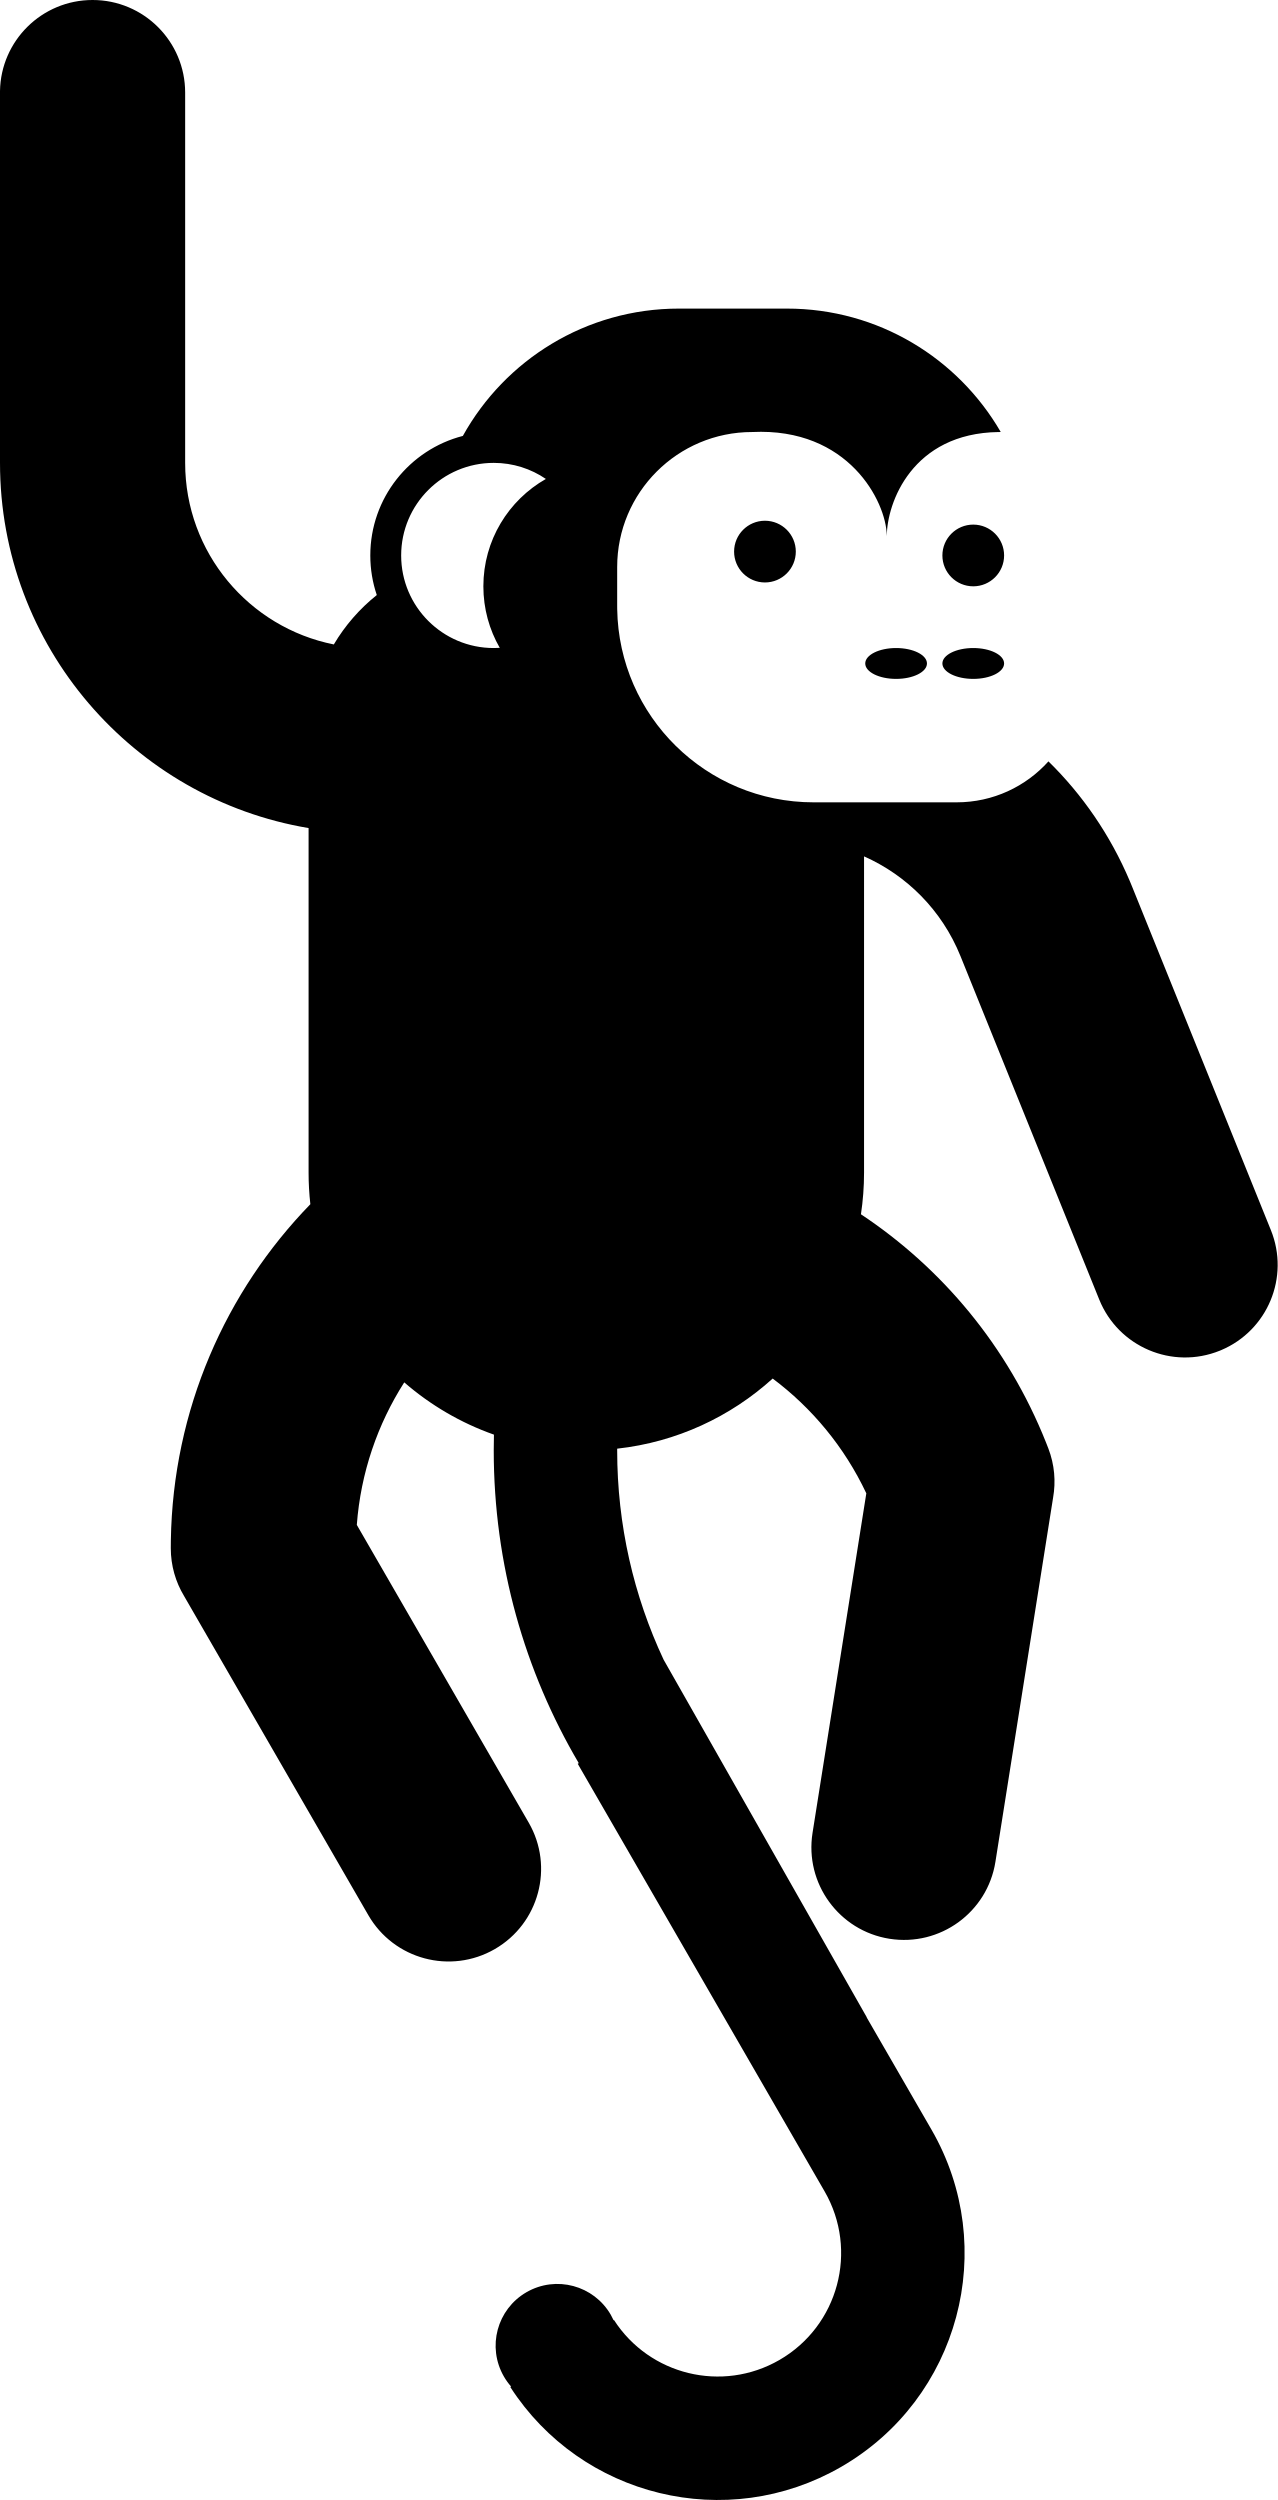
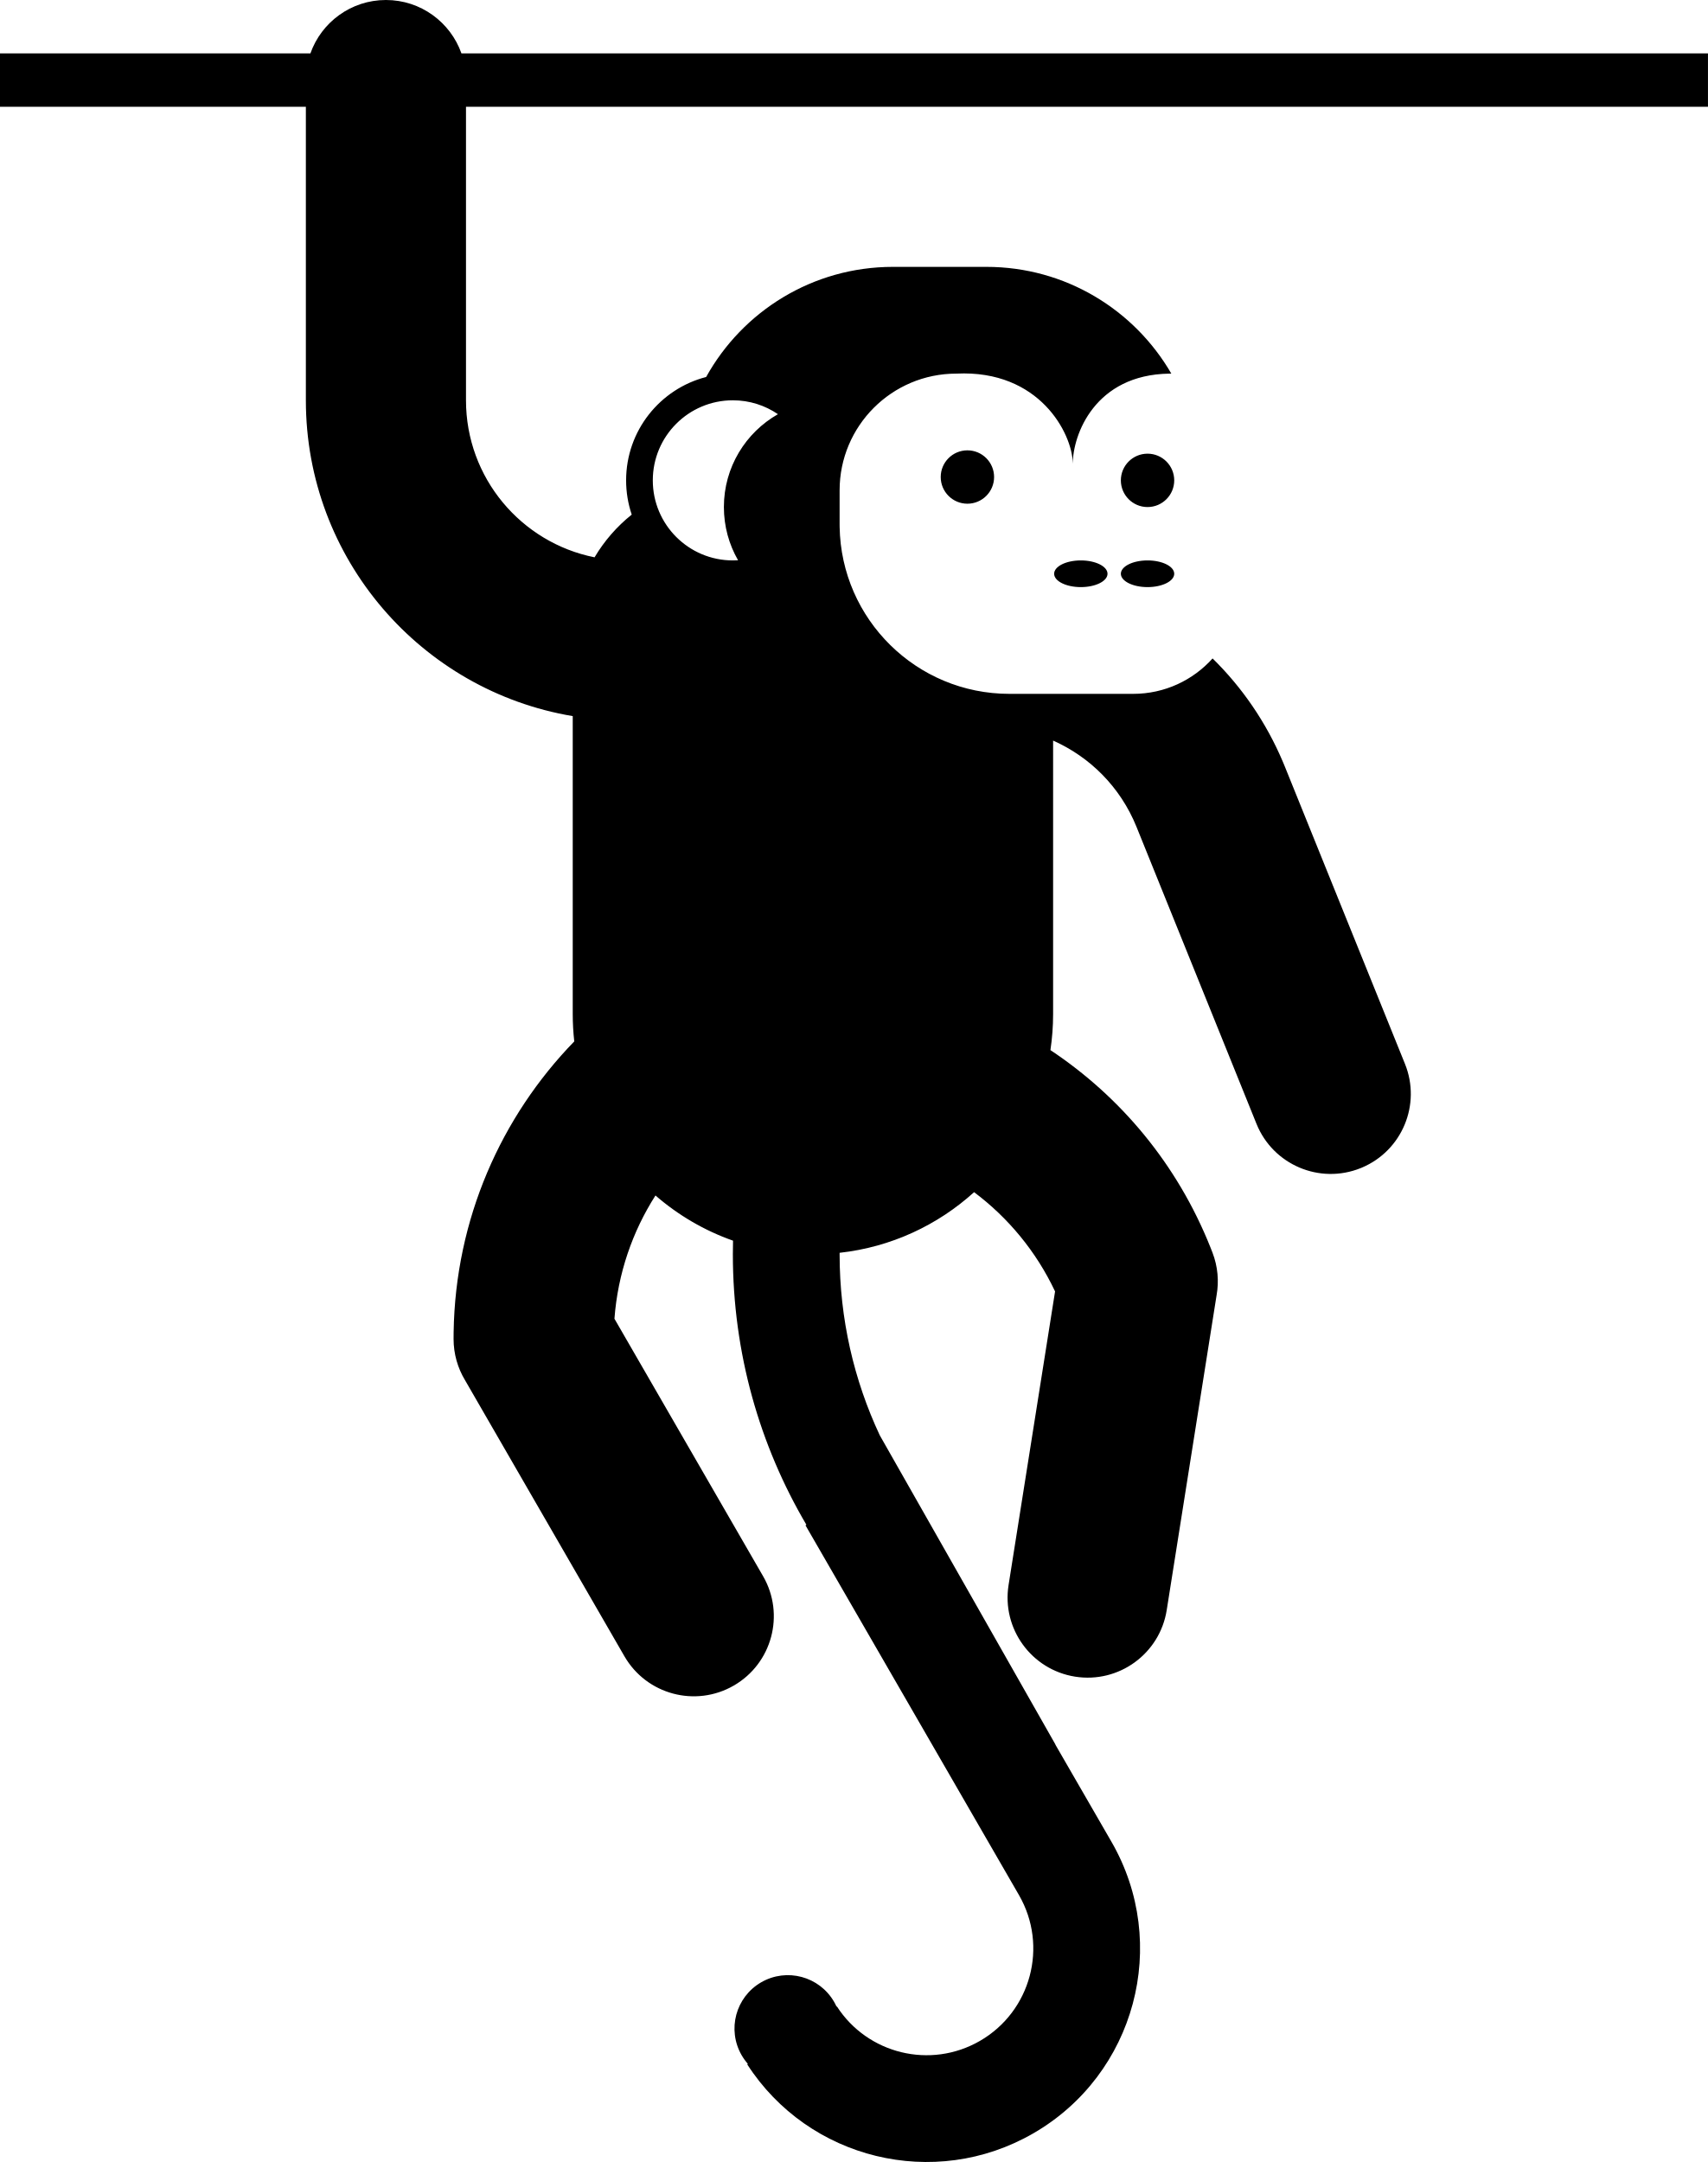
- <svg xmlns="http://www.w3.org/2000/svg" width="331.231px" height="648.112px" viewBox="0 0 331.231 648.112" version="1.1">
+ <svg xmlns="http://www.w3.org/2000/svg" width="512px" height="648.112px" viewBox="0 0 512 648.112" version="1.1">
  <g id="Page-1" stroke="none" stroke-width="1" fill="none" fill-rule="evenodd">
-     <g id="monke-light" transform="translate(-281.6905, -164)" fill="#000000">
-       <path d="M305.69,164 C318.945,164 329.69,174.745 329.69,188 L329.69,284 C329.69,307.272 346.252,326.676 368.233,331.069 C371.146,326.152 374.93,321.813 379.372,318.263 C378.282,315.043 377.69,311.59 377.69,308 C377.69,293.093 387.884,280.566 401.681,277.011 C412.595,257.325 433.587,244 457.69,244 L485.69,244 C509.38,244 530.063,256.871 541.129,276.001 L540.553,276.004 C518.195,276.31 511.586,294.326 511.586,303.074 L511.583,302.76 C511.415,294.068 501.69,274.786 476.69,276 C457.361,276 441.69,291.67 441.69,311 L441.69,321.096 L441.697,321.938 C442.147,349.663 464.762,372 492.595,372 L529.69,372 C539.144,372 547.639,367.901 553.497,361.383 C562.272,369.996 569.521,380.441 574.598,392.444 L575.205,393.912 L611.167,482.921 C616.083,495.088 610.313,508.919 598.272,514.013 L597.905,514.164 C585.616,519.13 571.628,513.192 566.662,500.902 L530.7,411.893 C525.843,399.872 516.671,390.89 505.691,386.011 L505.69,468 C505.69,471.669 505.416,475.274 504.886,478.796 C525.831,492.708 542.887,512.907 552.871,537.974 L553.466,539.495 C555.086,543.714 555.434,548.109 554.7,552.258 L539.747,646.668 C537.673,659.76 525.38,668.692 512.288,666.618 C499.196,664.545 490.264,652.251 492.338,639.159 L506.279,551.138 C500.57,539.043 492.134,528.971 482.005,521.381 C471.088,531.27 457.125,537.854 441.692,539.56 L441.69,540 C441.69,559.396 446.005,577.785 453.726,594.259 L506.413,687 L506.358,686.976 L523.174,716.101 C540.847,746.712 530.359,785.854 499.749,803.527 C470.063,820.666 432.355,811.32 413.984,782.822 L414.183,782.693 C413.491,781.908 412.866,781.042 412.323,780.101 C407.905,772.449 410.527,762.663 418.179,758.245 C425.832,753.827 435.617,756.449 440.036,764.101 C440.305,764.568 440.549,765.044 440.767,765.525 L440.866,765.462 C450.052,779.711 468.906,784.384 483.749,775.814 C499.054,766.978 504.298,747.407 495.461,732.101 L431.461,621.25 L431.734,621.093 C417.726,597.314 409.69,569.595 409.69,540 C409.69,538.636 409.708,537.276 409.741,535.921 C401.121,532.882 393.253,528.247 386.491,522.373 C379.581,533.193 375.203,545.789 374.192,559.324 L418.752,636.504 C425.38,647.983 421.447,662.662 409.968,669.289 C398.489,675.916 383.81,671.983 377.183,660.504 L329.394,577.731 C327.219,574.12 325.968,569.889 325.968,565.366 L325.984,563.329 C326.512,529.46 340.195,498.783 362.149,476.184 C361.847,473.5 361.69,470.768 361.69,468 L361.69,378.673 C316.287,371.055 281.69,331.568 281.69,284 L281.69,187.603 C281.906,174.531 292.568,164 305.69,164 Z M534,332 C538.418,332 542,333.791 542,336 C542,338.209 538.418,340 534,340 C529.582,340 526,338.209 526,336 C526,333.791 529.582,332 534,332 Z M514,332 C518.418,332 522,333.791 522,336 C522,338.209 518.418,340 514,340 C509.582,340 506,338.209 506,336 C506,333.791 509.582,332 514,332 Z M409.69,284 C396.436,284 385.69,294.745 385.69,308 C385.69,321.255 396.436,332 409.69,332 C410.215,332 410.735,331.983 411.252,331.95 C408.547,327.254 407,321.808 407,316 C407,304.071 413.527,293.667 423.205,288.164 C419.356,285.536 414.703,284 409.69,284 Z M534,300 C538.418,300 542,303.582 542,308 C542,312.418 538.418,316 534,316 C529.582,316 526,312.418 526,308 C526,303.582 529.582,300 534,300 Z M480,299 C484.418,299 488,302.582 488,307 C488,311.418 484.418,315 480,315 C475.582,315 472,311.418 472,307 C472,302.582 475.582,299 480,299 Z" />
+     <g id="monke-light" transform="translate(-190, -164)" fill="#000000">
+       <path d="M305.69,164 C316.14,164 325.031,170.679 328.325,180.001 L702,180 L702,196 L329.69,196 L329.69,284 C329.69,307.272 346.252,326.676 368.233,331.069 C371.146,326.152 374.93,321.813 379.372,318.263 C378.282,315.043 377.69,311.59 377.69,308 C377.69,293.093 387.884,280.566 401.681,277.011 C412.595,257.325 433.587,244 457.69,244 L485.69,244 C509.38,244 530.063,256.871 541.129,276.001 L540.553,276.004 C518.195,276.31 511.586,294.326 511.586,303.074 L511.583,302.76 C511.415,294.068 501.69,274.786 476.69,276 C457.361,276 441.69,291.67 441.69,311 L441.69,321.096 L441.697,321.938 C442.147,349.663 464.762,372 492.595,372 L529.69,372 C539.144,372 547.639,367.901 553.497,361.383 C562.272,369.996 569.521,380.441 574.598,392.444 L575.205,393.912 L611.167,482.921 C616.083,495.088 610.313,508.919 598.272,514.013 L597.905,514.164 C585.616,519.13 571.628,513.192 566.662,500.902 L530.7,411.893 C525.843,399.872 516.671,390.89 505.691,386.011 L505.69,468 C505.69,471.669 505.416,475.274 504.886,478.796 C525.831,492.708 542.887,512.907 552.871,537.974 L553.466,539.495 C555.086,543.714 555.434,548.109 554.7,552.258 L539.747,646.668 C537.673,659.76 525.38,668.692 512.288,666.618 C499.196,664.545 490.264,652.251 492.338,639.159 L506.279,551.138 C500.57,539.043 492.134,528.971 482.005,521.381 C471.088,531.27 457.125,537.854 441.692,539.56 L441.69,540 C441.69,559.396 446.005,577.785 453.726,594.259 L506.413,687 L506.358,686.976 L523.174,716.101 C540.847,746.712 530.359,785.854 499.749,803.527 C470.063,820.666 432.355,811.32 413.984,782.822 L414.183,782.693 C413.491,781.908 412.866,781.042 412.323,780.101 C407.905,772.449 410.527,762.663 418.179,758.245 C425.832,753.827 435.617,756.449 440.036,764.101 C440.305,764.568 440.549,765.044 440.767,765.525 L440.866,765.462 C450.052,779.711 468.906,784.384 483.749,775.814 C499.054,766.978 504.298,747.407 495.461,732.101 L431.461,621.25 L431.734,621.093 C417.726,597.314 409.69,569.595 409.69,540 C409.69,538.636 409.708,537.276 409.741,535.921 C401.121,532.882 393.253,528.247 386.491,522.373 C379.581,533.193 375.203,545.789 374.192,559.324 L418.752,636.504 C425.38,647.983 421.447,662.662 409.968,669.289 C398.489,675.916 383.81,671.983 377.183,660.504 L329.394,577.731 C327.219,574.12 325.968,569.889 325.968,565.366 L325.984,563.329 C326.512,529.46 340.195,498.783 362.149,476.184 C361.847,473.5 361.69,470.768 361.69,468 L361.69,378.673 C316.287,371.055 281.69,331.568 281.69,284 L281.69,196 L190,196 L190,180 L283.054,180.001 C286.35,170.679 295.24,164 305.69,164 Z M534,332 C538.418,332 542,333.791 542,336 C542,338.209 538.418,340 534,340 C529.582,340 526,338.209 526,336 C526,333.791 529.582,332 534,332 Z M514,332 C518.418,332 522,333.791 522,336 C522,338.209 518.418,340 514,340 C509.582,340 506,338.209 506,336 C506,333.791 509.582,332 514,332 Z M409.69,284 C396.436,284 385.69,294.745 385.69,308 C385.69,321.255 396.436,332 409.69,332 C410.215,332 410.735,331.983 411.252,331.95 C408.547,327.254 407,321.808 407,316 C407,304.071 413.527,293.667 423.205,288.164 C419.356,285.536 414.703,284 409.69,284 Z M534,300 C538.418,300 542,303.582 542,308 C542,312.418 538.418,316 534,316 C529.582,316 526,312.418 526,308 C526,303.582 529.582,300 534,300 Z M480,299 C484.418,299 488,302.582 488,307 C488,311.418 484.418,315 480,315 C475.582,315 472,311.418 472,307 C472,302.582 475.582,299 480,299 Z" />
    </g>
  </g>
</svg>
